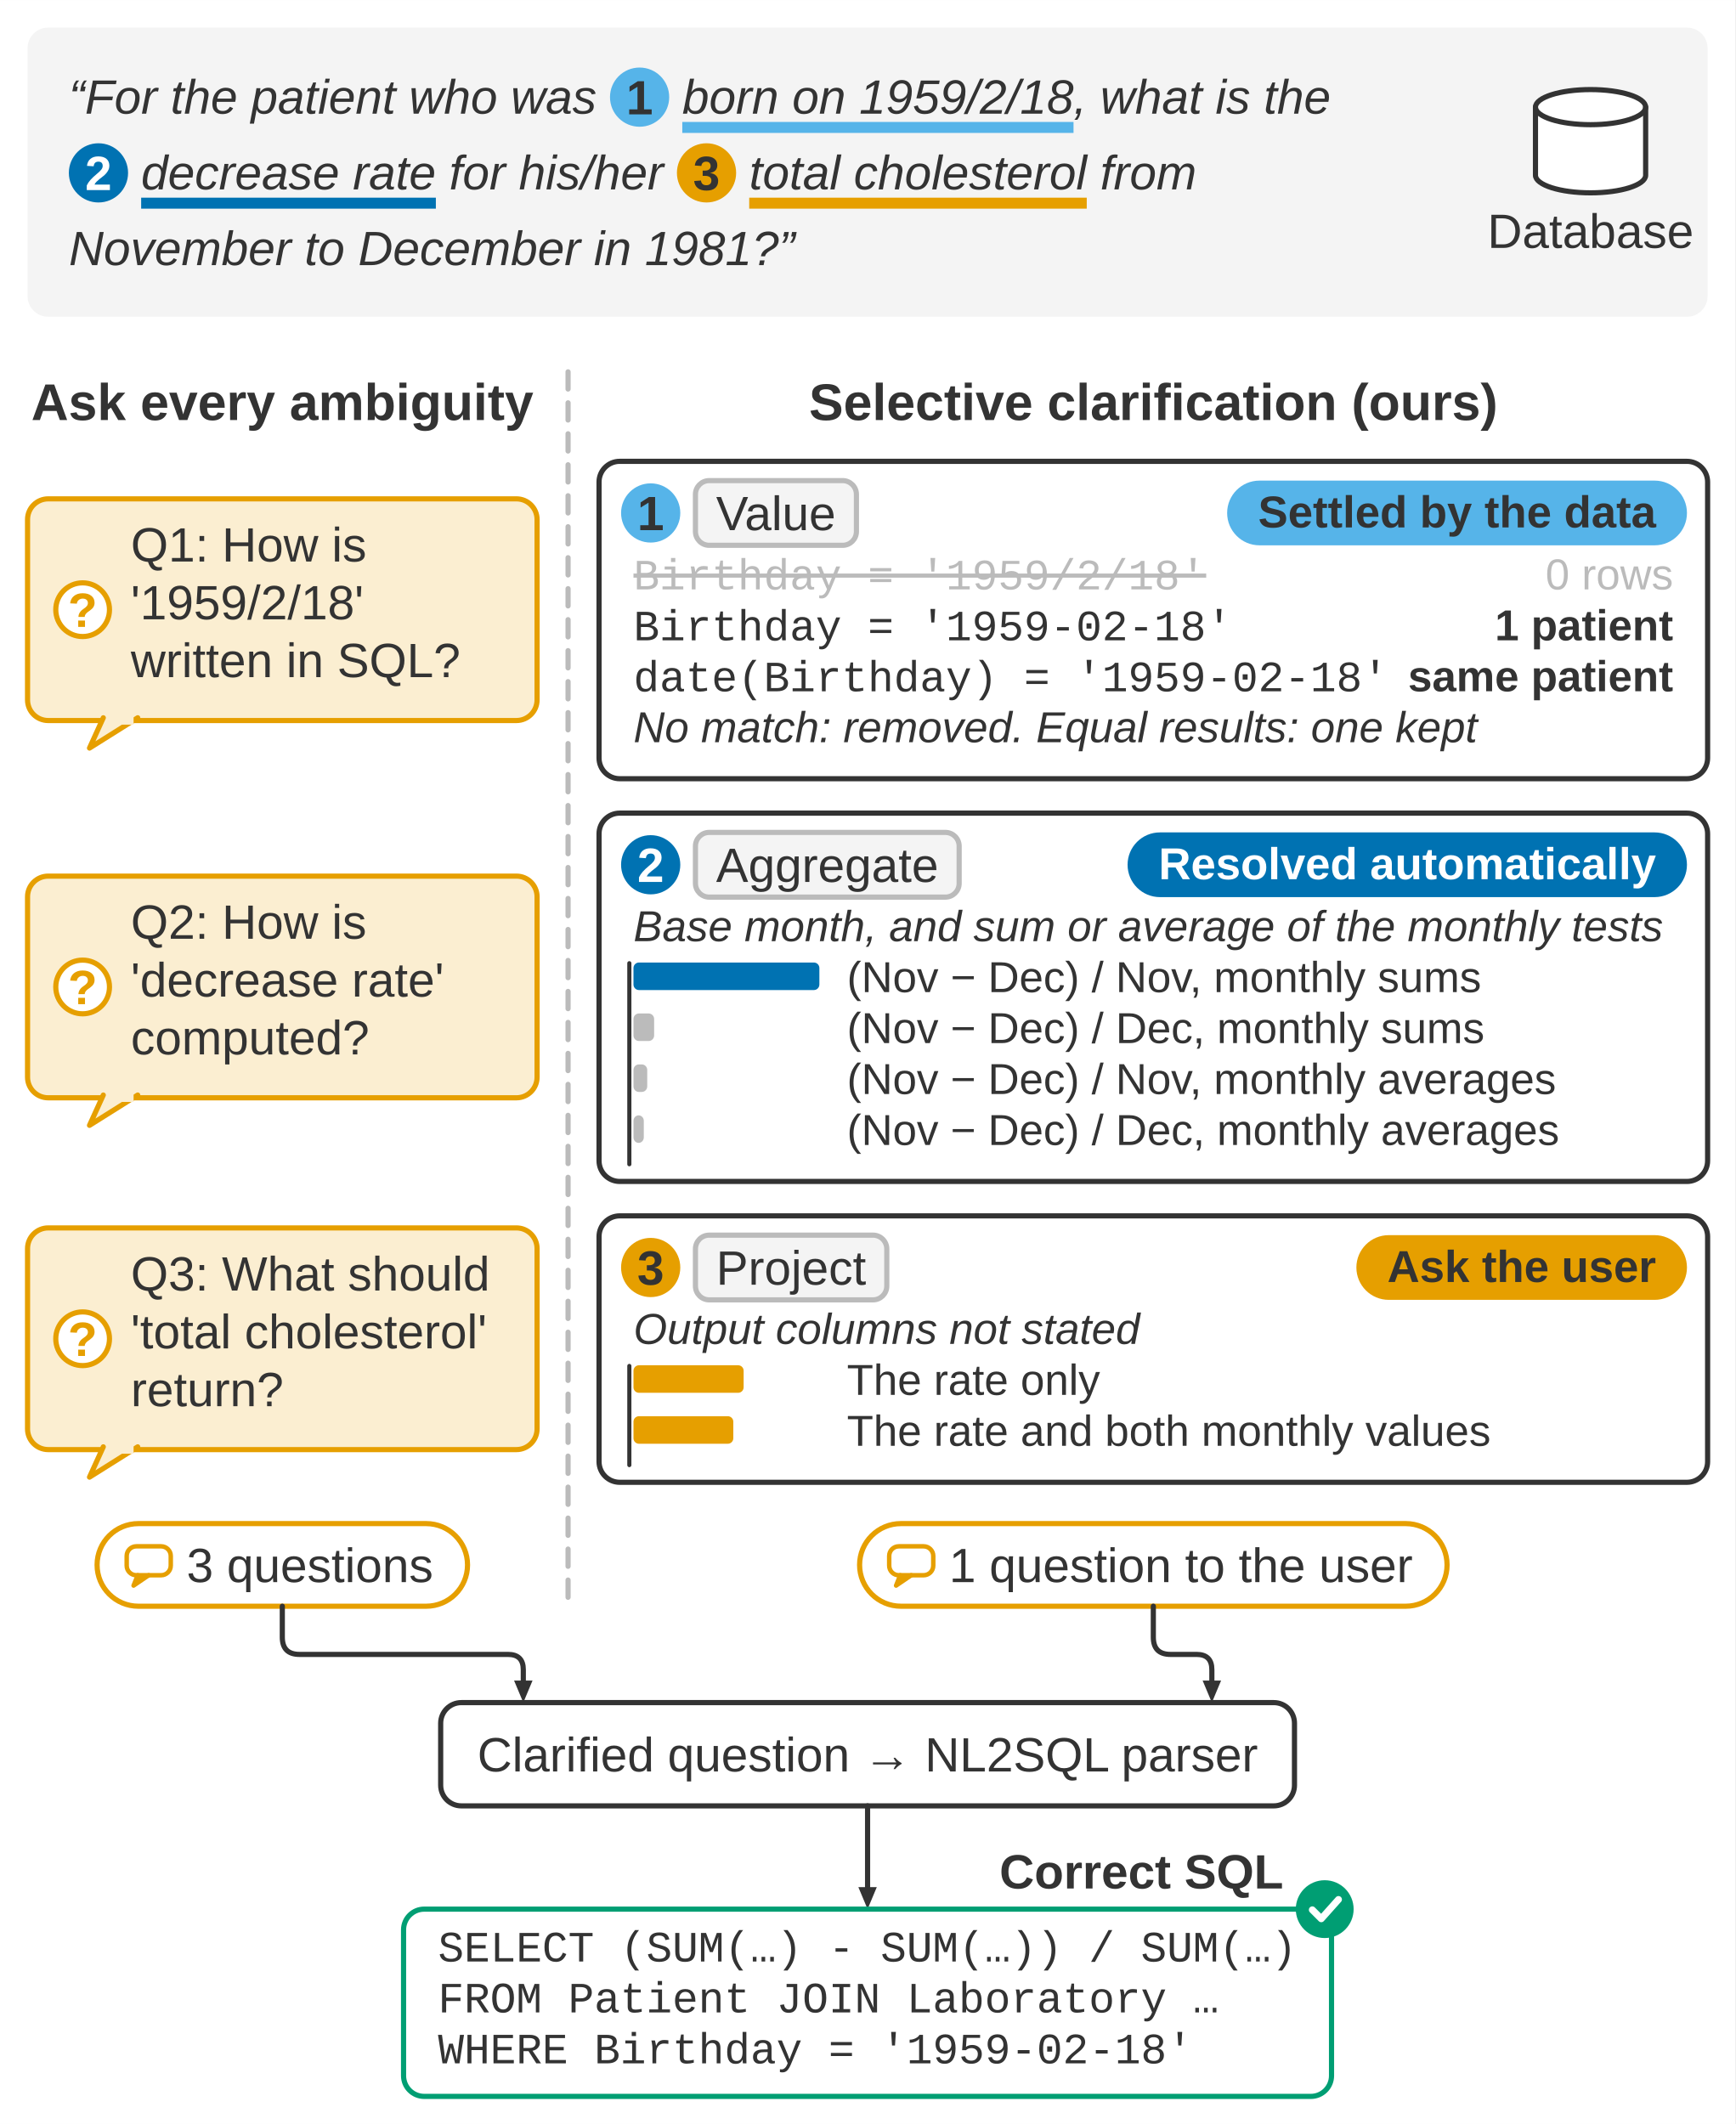
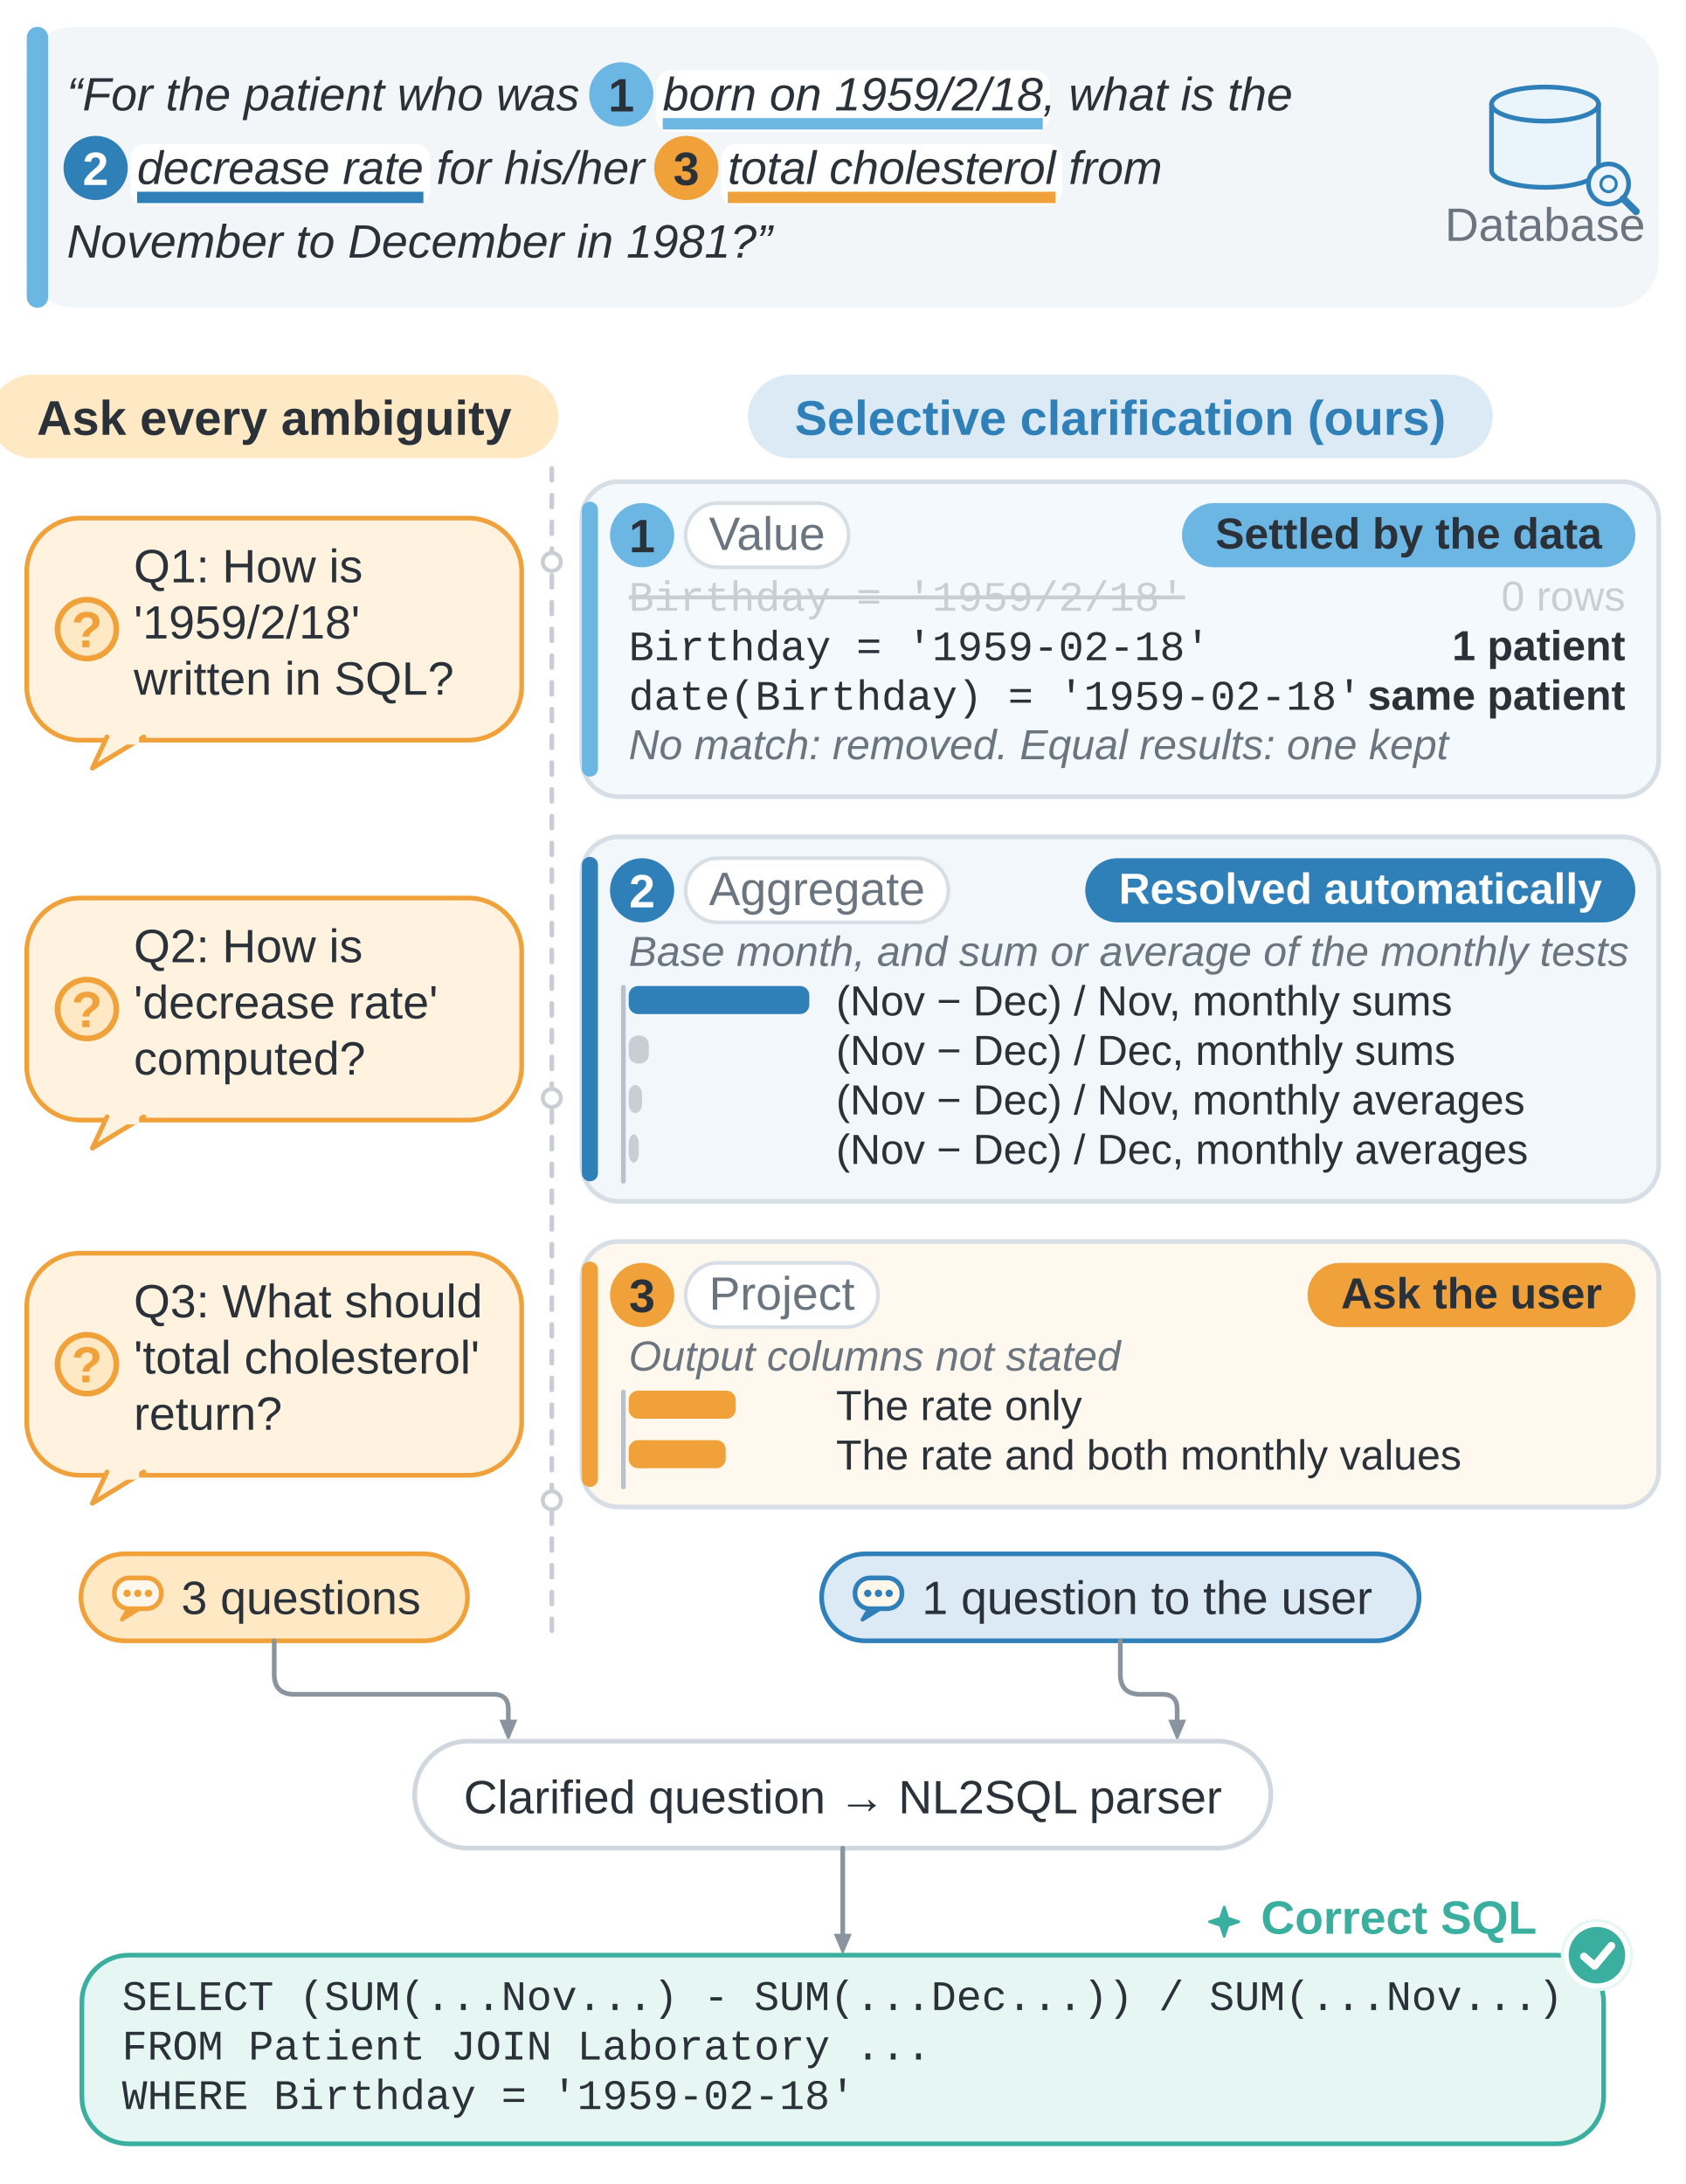
- <svg xmlns="http://www.w3.org/2000/svg" width="3.5in" height="4.285in" viewBox="0 0 252.0 308.5">
-   <rect width="252.0" height="308.5" fill="#FFFFFF" />
-   <rect x="4.00" y="4.00" width="244.00" height="42.00" rx="3" fill="#F4F4F4" stroke="none" />
-   <text fill="#333333" xml:space="preserve">
+ <svg xmlns="http://www.w3.org/2000/svg" width="3.5in" height="4.535in" viewBox="0 0 252.0 326.5">
+   <rect width="252.0" height="326.5" fill="#FFFFFF" />
+   <rect x="4.00" y="4.00" width="244.00" height="42.00" rx="7" fill="#F3F6F9" stroke="none" />
+   <rect x="4.00" y="4.00" width="3.20" height="42.00" rx="1.6" fill="#6CB6E3" stroke="none" />
+   <text fill="#2A3138" xml:space="preserve">
    <tspan x="10.00" y="16.50" font-family="'Liberation Sans', Helvetica, Arial, sans-serif" font-size="7.00" font-style="italic">“For</tspan>
  </text>
-   <text fill="#333333" xml:space="preserve">
+   <text fill="#2A3138" xml:space="preserve">
    <tspan x="24.77" y="16.50" font-family="'Liberation Sans', Helvetica, Arial, sans-serif" font-size="7.00" font-style="italic">the</tspan>
  </text>
-   <text fill="#333333" xml:space="preserve">
+   <text fill="#2A3138" xml:space="preserve">
    <tspan x="36.45" y="16.50" font-family="'Liberation Sans', Helvetica, Arial, sans-serif" font-size="7.00" font-style="italic">patient</tspan>
  </text>
-   <text fill="#333333" xml:space="preserve">
+   <text fill="#2A3138" xml:space="preserve">
    <tspan x="59.41" y="16.50" font-family="'Liberation Sans', Helvetica, Arial, sans-serif" font-size="7.00" font-style="italic">who</tspan>
  </text>
-   <text fill="#333333" xml:space="preserve">
+   <text fill="#2A3138" xml:space="preserve">
    <tspan x="74.19" y="16.50" font-family="'Liberation Sans', Helvetica, Arial, sans-serif" font-size="7.00" font-style="italic">was</tspan>
  </text>
-   <circle cx="92.89" cy="14.10" r="4.3" fill="#56B4E9" stroke="none" />
-   <text fill="#333333" xml:space="preserve">
-     <tspan x="90.94" y="16.60" font-family="'Liberation Sans', Helvetica, Arial, sans-serif" font-size="7.00" font-weight="bold">1</tspan>
-   </text>
-   <path d="M99.09,18.50 L155.91,18.50" fill="none" stroke="#56B4E9" stroke-width="1.6" stroke-linejoin="round" stroke-linecap="butt" />
-   <text fill="#333333" xml:space="preserve">
+   <circle cx="92.89" cy="14.10" r="4.8" fill="#6CB6E3" stroke="none" />
+   <text fill="#2A3138" xml:space="preserve">
+     <tspan x="90.94" y="16.65" font-family="'Liberation Sans', Helvetica, Arial, sans-serif" font-size="7.00" font-weight="bold">1</tspan>
+   </text>
+   <rect x="98.09" y="10.50" width="58.82" height="9.20" rx="2.2" fill="#FFFFFF" stroke="none" />
+   <path d="M99.09,18.50 L155.91,18.50" fill="none" stroke="#6CB6E3" stroke-width="1.7" stroke-linejoin="round" stroke-linecap="butt" />
+   <text fill="#2A3138" xml:space="preserve">
    <tspan x="99.09" y="16.50" font-family="'Liberation Sans', Helvetica, Arial, sans-serif" font-size="7.00" font-style="italic">born on 1959/2/18</tspan>
  </text>
-   <text fill="#333333" xml:space="preserve">
+   <text fill="#2A3138" xml:space="preserve">
    <tspan x="155.91" y="16.50" font-family="'Liberation Sans', Helvetica, Arial, sans-serif" font-size="7.00" font-style="italic">,</tspan>
  </text>
-   <text fill="#333333" xml:space="preserve">
+   <text fill="#2A3138" xml:space="preserve">
    <tspan x="159.80" y="16.50" font-family="'Liberation Sans', Helvetica, Arial, sans-serif" font-size="7.00" font-style="italic">what</tspan>
  </text>
-   <text fill="#333333" xml:space="preserve">
+   <text fill="#2A3138" xml:space="preserve">
    <tspan x="176.53" y="16.50" font-family="'Liberation Sans', Helvetica, Arial, sans-serif" font-size="7.00" font-style="italic">is</tspan>
  </text>
-   <text fill="#333333" xml:space="preserve">
+   <text fill="#2A3138" xml:space="preserve">
    <tspan x="183.53" y="16.50" font-family="'Liberation Sans', Helvetica, Arial, sans-serif" font-size="7.00" font-style="italic">the</tspan>
  </text>
-   <circle cx="14.30" cy="25.10" r="4.3" fill="#0072B2" stroke="none" />
+   <circle cx="14.30" cy="25.10" r="4.8" fill="#2F7FB8" stroke="none" />
  <text fill="#FFFFFF" xml:space="preserve">
-     <tspan x="12.35" y="27.60" font-family="'Liberation Sans', Helvetica, Arial, sans-serif" font-size="7.00" font-weight="bold">2</tspan>
-   </text>
-   <path d="M20.50,29.50 L63.30,29.50" fill="none" stroke="#0072B2" stroke-width="1.6" stroke-linejoin="round" stroke-linecap="butt" />
-   <text fill="#333333" xml:space="preserve">
+     <tspan x="12.35" y="27.65" font-family="'Liberation Sans', Helvetica, Arial, sans-serif" font-size="7.00" font-weight="bold">2</tspan>
+   </text>
+   <rect x="19.50" y="21.50" width="44.80" height="9.20" rx="2.2" fill="#FFFFFF" stroke="none" />
+   <path d="M20.50,29.50 L63.30,29.50" fill="none" stroke="#2F7FB8" stroke-width="1.7" stroke-linejoin="round" stroke-linecap="butt" />
+   <text fill="#2A3138" xml:space="preserve">
    <tspan x="20.50" y="27.50" font-family="'Liberation Sans', Helvetica, Arial, sans-serif" font-size="7.00" font-style="italic">decrease rate</tspan>
  </text>
-   <text fill="#333333" xml:space="preserve">
+   <text fill="#2A3138" xml:space="preserve">
    <tspan x="65.24" y="27.50" font-family="'Liberation Sans', Helvetica, Arial, sans-serif" font-size="7.00" font-style="italic">for</tspan>
  </text>
-   <text fill="#333333" xml:space="preserve">
+   <text fill="#2A3138" xml:space="preserve">
    <tspan x="75.36" y="27.50" font-family="'Liberation Sans', Helvetica, Arial, sans-serif" font-size="7.00" font-style="italic">his/her</tspan>
  </text>
-   <circle cx="102.61" cy="25.10" r="4.3" fill="#E69F00" stroke="none" />
-   <text fill="#333333" xml:space="preserve">
-     <tspan x="100.66" y="27.60" font-family="'Liberation Sans', Helvetica, Arial, sans-serif" font-size="7.00" font-weight="bold">3</tspan>
-   </text>
-   <path d="M108.81,29.50 L157.83,29.50" fill="none" stroke="#E69F00" stroke-width="1.6" stroke-linejoin="round" stroke-linecap="butt" />
-   <text fill="#333333" xml:space="preserve">
+   <circle cx="102.61" cy="25.10" r="4.8" fill="#F0A13A" stroke="none" />
+   <text fill="#2A3138" xml:space="preserve">
+     <tspan x="100.66" y="27.65" font-family="'Liberation Sans', Helvetica, Arial, sans-serif" font-size="7.00" font-weight="bold">3</tspan>
+   </text>
+   <rect x="107.81" y="21.50" width="51.02" height="9.20" rx="2.2" fill="#FFFFFF" stroke="none" />
+   <path d="M108.81,29.50 L157.83,29.50" fill="none" stroke="#F0A13A" stroke-width="1.7" stroke-linejoin="round" stroke-linecap="butt" />
+   <text fill="#2A3138" xml:space="preserve">
    <tspan x="108.81" y="27.50" font-family="'Liberation Sans', Helvetica, Arial, sans-serif" font-size="7.00" font-style="italic">total cholesterol</tspan>
  </text>
-   <text fill="#333333" xml:space="preserve">
+   <text fill="#2A3138" xml:space="preserve">
    <tspan x="159.78" y="27.50" font-family="'Liberation Sans', Helvetica, Arial, sans-serif" font-size="7.00" font-style="italic">from</tspan>
  </text>
-   <text fill="#333333" xml:space="preserve">
+   <text fill="#2A3138" xml:space="preserve">
    <tspan x="10.00" y="38.50" font-family="'Liberation Sans', Helvetica, Arial, sans-serif" font-size="7.00" font-style="italic">November</tspan>
  </text>
-   <text fill="#333333" xml:space="preserve">
+   <text fill="#2A3138" xml:space="preserve">
    <tspan x="44.23" y="38.50" font-family="'Liberation Sans', Helvetica, Arial, sans-serif" font-size="7.00" font-style="italic">to</tspan>
  </text>
-   <text fill="#333333" xml:space="preserve">
+   <text fill="#2A3138" xml:space="preserve">
    <tspan x="52.01" y="38.50" font-family="'Liberation Sans', Helvetica, Arial, sans-serif" font-size="7.00" font-style="italic">December</tspan>
  </text>
-   <text fill="#333333" xml:space="preserve">
+   <text fill="#2A3138" xml:space="preserve">
    <tspan x="86.25" y="38.50" font-family="'Liberation Sans', Helvetica, Arial, sans-serif" font-size="7.00" font-style="italic">in</tspan>
  </text>
-   <text fill="#333333" xml:space="preserve">
+   <text fill="#2A3138" xml:space="preserve">
    <tspan x="93.64" y="38.50" font-family="'Liberation Sans', Helvetica, Arial, sans-serif" font-size="7.00" font-style="italic">1981?”</tspan>
  </text>
-   <path d="M223.0,15.55 A8.0,2.55 0 0 1 239.0,15.55 V25.45 A8.0,2.55 0 0 1 223.0,25.45 Z" fill="#FFFFFF" stroke="#333333" stroke-width="0.75" stroke-linejoin="round" stroke-linecap="round" />
-   <path d="M223.0,15.55 A8.0,2.55 0 0 0 239.0,15.55" fill="none" stroke="#333333" stroke-width="0.75" stroke-linejoin="round" stroke-linecap="round" />
-   <text fill="#333333" xml:space="preserve">
+   <path d="M223.0,15.55 A8.0,2.55 0 0 1 239.0,15.55 V25.45 A8.0,2.55 0 0 1 223.0,25.45 Z" fill="#EAF4FB" stroke="#2F7FB8" stroke-width="0.7" stroke-linejoin="round" stroke-linecap="round" />
+   <path d="M223.0,15.55 A8.0,2.55 0 0 0 239.0,15.55" fill="none" stroke="#2F7FB8" stroke-width="0.7" stroke-linejoin="round" stroke-linecap="round" />
+   <circle cx="240.50" cy="27.50" r="3.0" fill="#EEF6FB" stroke="#2F7FB8" stroke-width="0.7" />
+   <circle cx="240.50" cy="27.50" r="1.15" fill="none" stroke="#2F7FB8" stroke-width="0.45" />
+   <path d="M242.70,29.70 L244.60,31.60" fill="none" stroke="#2F7FB8" stroke-width="1.1" stroke-linejoin="round" stroke-linecap="round" />
+   <text fill="#6B7580" xml:space="preserve">
    <tspan x="216.02" y="36.00" font-family="'Liberation Sans', Helvetica, Arial, sans-serif" font-size="7.00">Database</tspan>
  </text>
-   <text fill="#333333" xml:space="preserve">
-     <tspan x="4.53" y="61.00" font-family="'Liberation Sans', Helvetica, Arial, sans-serif" font-size="7.50" font-weight="bold">Ask every ambiguity</tspan>
-   </text>
-   <text fill="#333333" xml:space="preserve">
-     <tspan x="117.49" y="61.00" font-family="'Liberation Sans', Helvetica, Arial, sans-serif" font-size="7.50" font-weight="bold">Selective clarification (ours)</tspan>
-   </text>
-   <rect x="87.00" y="67.00" width="161.00" height="46.10" rx="3" fill="#FFFFFF" stroke="#333333" stroke-width="0.75" />
-   <circle cx="94.50" cy="74.50" r="4.3" fill="#56B4E9" stroke="none" />
-   <text fill="#333333" xml:space="preserve">
-     <tspan x="92.55" y="77.00" font-family="'Liberation Sans', Helvetica, Arial, sans-serif" font-size="7.00" font-weight="bold">1</tspan>
-   </text>
-   <rect x="101.00" y="69.80" width="23.38" height="9.40" rx="2" fill="#F4F4F4" stroke="#BBBBBB" stroke-width="0.75" />
-   <text fill="#333333" xml:space="preserve">
-     <tspan x="104.00" y="77.00" font-family="'Liberation Sans', Helvetica, Arial, sans-serif" font-size="7.00">Value</tspan>
-   </text>
-   <rect x="178.22" y="69.80" width="66.78" height="9.40" rx="4.7" fill="#56B4E9" stroke="none" />
-   <text fill="#333333" xml:space="preserve">
-     <tspan x="182.72" y="76.60" font-family="'Liberation Sans', Helvetica, Arial, sans-serif" font-size="6.50" font-weight="bold">Settled by the data</tspan>
-   </text>
-   <text fill="#BBBBBB" xml:space="preserve">
-     <tspan x="92.00" y="85.60" font-family="'Liberation Mono', 'Courier New', Courier, monospace" font-size="6.30">Birthday = '1959/2/18'</tspan>
-   </text>
-   <text fill="#BBBBBB" xml:space="preserve">
-     <tspan x="224.45" y="85.60" font-family="'Liberation Sans', Helvetica, Arial, sans-serif" font-size="6.30">0 rows</tspan>
-   </text>
-   <path d="M92.00,83.60 L175.18,83.60" fill="none" stroke="#BBBBBB" stroke-width="0.6" stroke-linejoin="round" stroke-linecap="butt" />
-   <text fill="#333333" xml:space="preserve">
-     <tspan x="92.00" y="93.00" font-family="'Liberation Mono', 'Courier New', Courier, monospace" font-size="6.30">Birthday = '1959-02-18'</tspan>
-   </text>
-   <text fill="#333333" xml:space="preserve">
-     <tspan x="217.10" y="93.00" font-family="'Liberation Sans', Helvetica, Arial, sans-serif" font-size="6.30" font-weight="bold">1 patient</tspan>
-   </text>
-   <text fill="#333333" xml:space="preserve">
-     <tspan x="92.00" y="100.40" font-family="'Liberation Mono', 'Courier New', Courier, monospace" font-size="6.30">date(Birthday) = '1959-02-18'</tspan>
-   </text>
-   <text fill="#333333" xml:space="preserve">
-     <tspan x="204.49" y="100.40" font-family="'Liberation Sans', Helvetica, Arial, sans-serif" font-size="6.30" font-weight="bold">same patient</tspan>
-   </text>
-   <text fill="#333333" xml:space="preserve">
-     <tspan x="92.00" y="107.80" font-family="'Liberation Sans', Helvetica, Arial, sans-serif" font-size="6.30" font-style="italic">No match: removed. Equal results: one kept</tspan>
-   </text>
-   <rect x="4.00" y="72.45" width="74.00" height="32.20" rx="3" fill="#FBEED1" stroke="#E69F00" stroke-width="0.75" />
-   <path d="M15.0,104.25 L13.0,108.65 L20.0,104.25" fill="#FBEED1" stroke="#E69F00" stroke-width="0.75" stroke-linejoin="round" stroke-linecap="round" />
-   <path d="M15.60,104.65 L19.40,104.65" fill="none" stroke="#FBEED1" stroke-width="1.2" stroke-linejoin="round" stroke-linecap="butt" />
-   <circle cx="12.00" cy="88.55" r="3.9" fill="#FFFFFF" stroke="#E69F00" stroke-width="0.75" />
-   <text fill="#E69F00" xml:space="preserve">
-     <tspan x="9.86" y="91.05" font-family="'Liberation Sans', Helvetica, Arial, sans-serif" font-size="7.00" font-weight="bold">?</tspan>
-   </text>
-   <text fill="#333333" xml:space="preserve">
-     <tspan x="19.00" y="81.55" font-family="'Liberation Sans', Helvetica, Arial, sans-serif" font-size="7.00">Q1: How is</tspan>
-   </text>
-   <text fill="#333333" xml:space="preserve">
-     <tspan x="19.00" y="89.95" font-family="'Liberation Sans', Helvetica, Arial, sans-serif" font-size="7.00">'1959/2/18'</tspan>
-   </text>
-   <text fill="#333333" xml:space="preserve">
-     <tspan x="19.00" y="98.35" font-family="'Liberation Sans', Helvetica, Arial, sans-serif" font-size="7.00">written in SQL?</tspan>
-   </text>
-   <rect x="87.00" y="118.10" width="161.00" height="53.50" rx="3" fill="#FFFFFF" stroke="#333333" stroke-width="0.75" />
-   <circle cx="94.50" cy="125.60" r="4.3" fill="#0072B2" stroke="none" />
+   <rect x="-1.50" y="56.00" width="85.00" height="12.50" rx="6.5" fill="#FFE8C4" stroke="none" />
+   <text fill="#2A3138" xml:space="preserve">
+     <tspan x="5.50" y="65.00" font-family="'Liberation Sans', Helvetica, Arial, sans-serif" font-size="7.30" font-weight="bold">Ask every ambiguity</tspan>
+   </text>
+   <rect x="111.82" y="56.00" width="111.36" height="12.50" rx="6.5" fill="#DCEAF5" stroke="none" />
+   <text fill="#2F7FB8" xml:space="preserve">
+     <tspan x="118.82" y="65.00" font-family="'Liberation Sans', Helvetica, Arial, sans-serif" font-size="7.30" font-weight="bold">Selective clarification (ours)</tspan>
+   </text>
+   <rect x="87.00" y="72.00" width="161.00" height="47.10" rx="5.5" fill="#F3F9FD" stroke="#D7DEE6" stroke-width="0.7" />
+   <rect x="87.00" y="75.00" width="2.40" height="41.10" rx="1.2" fill="#6CB6E3" stroke="none" />
+   <circle cx="96.00" cy="80.00" r="4.8" fill="#6CB6E3" stroke="none" />
+   <text fill="#2A3138" xml:space="preserve">
+     <tspan x="94.05" y="82.55" font-family="'Liberation Sans', Helvetica, Arial, sans-serif" font-size="7.00" font-weight="bold">1</tspan>
+   </text>
+   <rect x="102.50" y="75.20" width="24.38" height="9.60" rx="4.8" fill="#FFFFFF" stroke="#D7DEE6" stroke-width="0.55" />
+   <text fill="#6B7580" xml:space="preserve">
+     <tspan x="106.00" y="82.20" font-family="'Liberation Sans', Helvetica, Arial, sans-serif" font-size="7.00">Value</tspan>
+   </text>
+   <rect x="176.72" y="75.20" width="67.78" height="9.60" rx="4.8" fill="#6CB6E3" stroke="none" />
+   <text fill="#2A3138" xml:space="preserve">
+     <tspan x="181.72" y="82.00" font-family="'Liberation Sans', Helvetica, Arial, sans-serif" font-size="6.50" font-weight="bold">Settled by the data</tspan>
+   </text>
+   <text fill="#C9CED4" xml:space="preserve">
+     <tspan x="94.00" y="91.30" font-family="'Liberation Mono', 'Courier New', Courier, monospace" font-size="6.30">Birthday = '1959/2/18'</tspan>
+   </text>
+   <text fill="#C9CED4" xml:space="preserve">
+     <tspan x="224.45" y="91.30" font-family="'Liberation Sans', Helvetica, Arial, sans-serif" font-size="6.30">0 rows</tspan>
+   </text>
+   <path d="M94.00,89.30 L177.18,89.30" fill="none" stroke="#C9CED4" stroke-width="0.6" stroke-linejoin="round" stroke-linecap="butt" />
+   <text fill="#2A3138" xml:space="preserve">
+     <tspan x="94.00" y="98.70" font-family="'Liberation Mono', 'Courier New', Courier, monospace" font-size="6.30">Birthday = '1959-02-18'</tspan>
+   </text>
+   <text fill="#2A3138" xml:space="preserve">
+     <tspan x="217.10" y="98.70" font-family="'Liberation Sans', Helvetica, Arial, sans-serif" font-size="6.30" font-weight="bold">1 patient</tspan>
+   </text>
+   <text fill="#2A3138" xml:space="preserve">
+     <tspan x="94.00" y="106.10" font-family="'Liberation Mono', 'Courier New', Courier, monospace" font-size="6.30">date(Birthday) = '1959-02-18'</tspan>
+   </text>
+   <text fill="#2A3138" xml:space="preserve">
+     <tspan x="204.49" y="106.10" font-family="'Liberation Sans', Helvetica, Arial, sans-serif" font-size="6.30" font-weight="bold">same patient</tspan>
+   </text>
+   <text fill="#6B7580" xml:space="preserve">
+     <tspan x="94.00" y="113.50" font-family="'Liberation Sans', Helvetica, Arial, sans-serif" font-size="6.30" font-style="italic">No match: removed. Equal results: one kept</tspan>
+   </text>
+   <rect x="4.00" y="77.45" width="74.00" height="33.20" rx="8" fill="#FFF3E0" stroke="#F0A13A" stroke-width="0.7" />
+   <path d="M16.0,110.15 L13.8,114.85 L21.5,110.15" fill="#FFF3E0" stroke="#F0A13A" stroke-width="0.7" stroke-linejoin="round" stroke-linecap="round" />
+   <path d="M16.70,110.65 L20.80,110.65" fill="none" stroke="#FFF3E0" stroke-width="1.3" stroke-linejoin="round" stroke-linecap="butt" />
+   <circle cx="13.00" cy="94.05" r="4.4" fill="#FFE8C4" stroke="#F0A13A" stroke-width="0.85" />
+   <text fill="#F0A13A" xml:space="preserve">
+     <tspan x="10.68" y="96.75" font-family="'Liberation Sans', Helvetica, Arial, sans-serif" font-size="7.60" font-weight="bold">?</tspan>
+   </text>
+   <text fill="#2A3138" xml:space="preserve">
+     <tspan x="20.00" y="87.05" font-family="'Liberation Sans', Helvetica, Arial, sans-serif" font-size="7.00">Q1: How is</tspan>
+   </text>
+   <text fill="#2A3138" xml:space="preserve">
+     <tspan x="20.00" y="95.45" font-family="'Liberation Sans', Helvetica, Arial, sans-serif" font-size="7.00">'1959/2/18'</tspan>
+   </text>
+   <text fill="#2A3138" xml:space="preserve">
+     <tspan x="20.00" y="103.85" font-family="'Liberation Sans', Helvetica, Arial, sans-serif" font-size="7.00">written in SQL?</tspan>
+   </text>
+   <rect x="87.00" y="125.10" width="161.00" height="54.50" rx="5.5" fill="#F2F7FB" stroke="#D7DEE6" stroke-width="0.7" />
+   <rect x="87.00" y="128.10" width="2.40" height="48.50" rx="1.2" fill="#2F7FB8" stroke="none" />
+   <circle cx="96.00" cy="133.10" r="4.8" fill="#2F7FB8" stroke="none" />
  <text fill="#FFFFFF" xml:space="preserve">
-     <tspan x="92.55" y="128.10" font-family="'Liberation Sans', Helvetica, Arial, sans-serif" font-size="7.00" font-weight="bold">2</tspan>
-   </text>
-   <rect x="101.00" y="120.90" width="38.30" height="9.40" rx="2" fill="#F4F4F4" stroke="#BBBBBB" stroke-width="0.75" />
-   <text fill="#333333" xml:space="preserve">
-     <tspan x="104.00" y="128.10" font-family="'Liberation Sans', Helvetica, Arial, sans-serif" font-size="7.00">Aggregate</tspan>
-   </text>
-   <rect x="163.76" y="120.90" width="81.24" height="9.40" rx="4.7" fill="#0072B2" stroke="none" />
+     <tspan x="94.05" y="135.65" font-family="'Liberation Sans', Helvetica, Arial, sans-serif" font-size="7.00" font-weight="bold">2</tspan>
+   </text>
+   <rect x="102.50" y="128.30" width="39.30" height="9.60" rx="4.8" fill="#FFFFFF" stroke="#D7DEE6" stroke-width="0.55" />
+   <text fill="#6B7580" xml:space="preserve">
+     <tspan x="106.00" y="135.30" font-family="'Liberation Sans', Helvetica, Arial, sans-serif" font-size="7.00">Aggregate</tspan>
+   </text>
+   <rect x="162.26" y="128.30" width="82.24" height="9.60" rx="4.8" fill="#2F7FB8" stroke="none" />
  <text fill="#FFFFFF" xml:space="preserve">
-     <tspan x="168.26" y="127.70" font-family="'Liberation Sans', Helvetica, Arial, sans-serif" font-size="6.50" font-weight="bold">Resolved automatically</tspan>
-   </text>
-   <text fill="#333333" xml:space="preserve">
-     <tspan x="92.00" y="136.70" font-family="'Liberation Sans', Helvetica, Arial, sans-serif" font-size="6.30" font-style="italic">Base month, and sum or average of the monthly tests</tspan>
-   </text>
-   <rect x="92.00" y="139.80" width="27.00" height="4.00" rx="0.8" fill="#0072B2" stroke="none" />
-   <text fill="#333333" xml:space="preserve">
-     <tspan x="123.00" y="144.10" font-family="'Liberation Sans', Helvetica, Arial, sans-serif" font-size="6.30">(Nov − Dec) / Nov, monthly sums</tspan>
-   </text>
-   <rect x="92.00" y="147.20" width="3.00" height="4.00" rx="0.8" fill="#BBBBBB" stroke="none" />
-   <text fill="#333333" xml:space="preserve">
-     <tspan x="123.00" y="151.50" font-family="'Liberation Sans', Helvetica, Arial, sans-serif" font-size="6.30">(Nov − Dec) / Dec, monthly sums</tspan>
-   </text>
-   <rect x="92.00" y="154.60" width="2.00" height="4.00" rx="0.8" fill="#BBBBBB" stroke="none" />
-   <text fill="#333333" xml:space="preserve">
-     <tspan x="123.00" y="158.90" font-family="'Liberation Sans', Helvetica, Arial, sans-serif" font-size="6.30">(Nov − Dec) / Nov, monthly averages</tspan>
-   </text>
-   <rect x="92.00" y="162.00" width="1.50" height="4.00" rx="0.8" fill="#BBBBBB" stroke="none" />
-   <text fill="#333333" xml:space="preserve">
-     <tspan x="123.00" y="166.30" font-family="'Liberation Sans', Helvetica, Arial, sans-serif" font-size="6.30">(Nov − Dec) / Dec, monthly averages</tspan>
-   </text>
-   <path d="M91.40,139.90 L91.40,169.10" fill="none" stroke="#333333" stroke-width="0.6" stroke-linejoin="round" stroke-linecap="round" />
-   <rect x="4.00" y="127.25" width="74.00" height="32.20" rx="3" fill="#FBEED1" stroke="#E69F00" stroke-width="0.75" />
-   <path d="M15.0,159.05 L13.0,163.45 L20.0,159.05" fill="#FBEED1" stroke="#E69F00" stroke-width="0.75" stroke-linejoin="round" stroke-linecap="round" />
-   <path d="M15.60,159.45 L19.40,159.45" fill="none" stroke="#FBEED1" stroke-width="1.2" stroke-linejoin="round" stroke-linecap="butt" />
-   <circle cx="12.00" cy="143.35" r="3.9" fill="#FFFFFF" stroke="#E69F00" stroke-width="0.75" />
-   <text fill="#E69F00" xml:space="preserve">
-     <tspan x="9.86" y="145.85" font-family="'Liberation Sans', Helvetica, Arial, sans-serif" font-size="7.00" font-weight="bold">?</tspan>
-   </text>
-   <text fill="#333333" xml:space="preserve">
-     <tspan x="19.00" y="136.35" font-family="'Liberation Sans', Helvetica, Arial, sans-serif" font-size="7.00">Q2: How is</tspan>
-   </text>
-   <text fill="#333333" xml:space="preserve">
-     <tspan x="19.00" y="144.75" font-family="'Liberation Sans', Helvetica, Arial, sans-serif" font-size="7.00">'decrease rate'</tspan>
-   </text>
-   <text fill="#333333" xml:space="preserve">
-     <tspan x="19.00" y="153.15" font-family="'Liberation Sans', Helvetica, Arial, sans-serif" font-size="7.00">computed?</tspan>
-   </text>
-   <rect x="87.00" y="176.60" width="161.00" height="38.70" rx="3" fill="#FFFFFF" stroke="#333333" stroke-width="0.75" />
-   <circle cx="94.50" cy="184.10" r="4.3" fill="#E69F00" stroke="none" />
-   <text fill="#333333" xml:space="preserve">
-     <tspan x="92.55" y="186.60" font-family="'Liberation Sans', Helvetica, Arial, sans-serif" font-size="7.00" font-weight="bold">3</tspan>
-   </text>
-   <rect x="101.00" y="179.40" width="27.79" height="9.40" rx="2" fill="#F4F4F4" stroke="#BBBBBB" stroke-width="0.75" />
-   <text fill="#333333" xml:space="preserve">
-     <tspan x="104.00" y="186.60" font-family="'Liberation Sans', Helvetica, Arial, sans-serif" font-size="7.00">Project</tspan>
-   </text>
-   <rect x="196.99" y="179.40" width="48.01" height="9.40" rx="4.7" fill="#E69F00" stroke="none" />
-   <text fill="#333333" xml:space="preserve">
-     <tspan x="201.49" y="186.20" font-family="'Liberation Sans', Helvetica, Arial, sans-serif" font-size="6.50" font-weight="bold">Ask the user</tspan>
-   </text>
-   <text fill="#333333" xml:space="preserve">
-     <tspan x="92.00" y="195.20" font-family="'Liberation Sans', Helvetica, Arial, sans-serif" font-size="6.30" font-style="italic">Output columns not stated</tspan>
-   </text>
-   <rect x="92.00" y="198.30" width="16.00" height="4.00" rx="0.8" fill="#E69F00" stroke="none" />
-   <text fill="#333333" xml:space="preserve">
-     <tspan x="123.00" y="202.60" font-family="'Liberation Sans', Helvetica, Arial, sans-serif" font-size="6.30">The rate only</tspan>
-   </text>
-   <rect x="92.00" y="205.70" width="14.50" height="4.00" rx="0.8" fill="#E69F00" stroke="none" />
-   <text fill="#333333" xml:space="preserve">
-     <tspan x="123.00" y="210.00" font-family="'Liberation Sans', Helvetica, Arial, sans-serif" font-size="6.30">The rate and both monthly values</tspan>
-   </text>
-   <path d="M91.40,198.40 L91.40,212.80" fill="none" stroke="#333333" stroke-width="0.6" stroke-linejoin="round" stroke-linecap="round" />
-   <rect x="4.00" y="178.35" width="74.00" height="32.20" rx="3" fill="#FBEED1" stroke="#E69F00" stroke-width="0.75" />
-   <path d="M15.0,210.15 L13.0,214.55 L20.0,210.15" fill="#FBEED1" stroke="#E69F00" stroke-width="0.75" stroke-linejoin="round" stroke-linecap="round" />
-   <path d="M15.60,210.55 L19.40,210.55" fill="none" stroke="#FBEED1" stroke-width="1.2" stroke-linejoin="round" stroke-linecap="butt" />
-   <circle cx="12.00" cy="194.45" r="3.9" fill="#FFFFFF" stroke="#E69F00" stroke-width="0.75" />
-   <text fill="#E69F00" xml:space="preserve">
-     <tspan x="9.86" y="196.95" font-family="'Liberation Sans', Helvetica, Arial, sans-serif" font-size="7.00" font-weight="bold">?</tspan>
-   </text>
-   <text fill="#333333" xml:space="preserve">
-     <tspan x="19.00" y="187.45" font-family="'Liberation Sans', Helvetica, Arial, sans-serif" font-size="7.00">Q3: What should</tspan>
-   </text>
-   <text fill="#333333" xml:space="preserve">
-     <tspan x="19.00" y="195.85" font-family="'Liberation Sans', Helvetica, Arial, sans-serif" font-size="7.00">'total cholesterol'</tspan>
-   </text>
-   <text fill="#333333" xml:space="preserve">
-     <tspan x="19.00" y="204.25" font-family="'Liberation Sans', Helvetica, Arial, sans-serif" font-size="7.00">return?</tspan>
-   </text>
-   <rect x="14.10" y="221.30" width="53.80" height="12.00" rx="6.0" fill="#FFFFFF" stroke="#E69F00" stroke-width="0.75" />
-   <rect x="18.40" y="224.60" width="6.40" height="4.20" rx="1.4" fill="none" stroke="#E69F00" stroke-width="0.65" />
-   <path d="M20,228.8 L19.4,230.3 L21.6,228.8" fill="#E69F00" stroke="#E69F00" stroke-width="0.65" stroke-linejoin="round" stroke-linecap="round" />
-   <text fill="#333333" xml:space="preserve">
-     <tspan x="27.10" y="229.80" font-family="'Liberation Sans', Helvetica, Arial, sans-serif" font-size="7.00">3 questions</tspan>
-   </text>
-   <rect x="124.84" y="221.30" width="85.32" height="12.00" rx="6.0" fill="#FFFFFF" stroke="#E69F00" stroke-width="0.75" />
-   <rect x="129.14" y="224.60" width="6.40" height="4.20" rx="1.4" fill="none" stroke="#E69F00" stroke-width="0.65" />
-   <path d="M130.741,228.8 L130.141,230.3 L132.341,228.8" fill="#E69F00" stroke="#E69F00" stroke-width="0.65" stroke-linejoin="round" stroke-linecap="round" />
-   <text fill="#333333" xml:space="preserve">
-     <tspan x="137.84" y="229.80" font-family="'Liberation Sans', Helvetica, Arial, sans-serif" font-size="7.00">1 question to the user</tspan>
-   </text>
-   <path d="M82.50,54.00 L82.50,233.30" fill="none" stroke="#BBBBBB" stroke-width="0.75" stroke-linejoin="round" stroke-linecap="round" stroke-dasharray="2.5,2" />
-   <path d="M41.00,233.30 L41.00,237.80 Q41.00,240.30 43.50,240.30 L73.78,240.30 Q76.00,240.30 76.00,242.52 L76.00,244.74" fill="none" stroke="#333333" stroke-width="0.75" stroke-linejoin="round" stroke-linecap="round" />
-   <polygon points="76.00,247.30 74.66,244.10 77.34,244.10" fill="#333333" />
-   <path d="M167.50,233.30 L167.50,237.80 Q167.50,240.30 170.00,240.30 L173.78,240.30 Q176.00,240.30 176.00,242.52 L176.00,244.74" fill="none" stroke="#333333" stroke-width="0.75" stroke-linejoin="round" stroke-linecap="round" />
-   <polygon points="176.00,247.30 174.66,244.10 177.34,244.10" fill="#333333" />
-   <rect x="64.00" y="247.30" width="124.00" height="15.00" rx="3" fill="#FFFFFF" stroke="#333333" stroke-width="0.75" />
-   <text fill="#333333" xml:space="preserve">
-     <tspan x="69.33" y="257.30" font-family="'Liberation Sans', Helvetica, Arial, sans-serif" font-size="7.00">Clarified question → NL2SQL parser</tspan>
-   </text>
-   <path d="M126.00,262.30 L126.00,274.74" fill="none" stroke="#333333" stroke-width="0.75" stroke-linejoin="round" stroke-linecap="round" />
-   <polygon points="126.00,277.30 124.66,274.10 127.34,274.10" fill="#333333" />
-   <rect x="58.61" y="277.30" width="134.77" height="27.20" rx="3" fill="#FFFFFF" stroke="#009E73" stroke-width="0.75" />
-   <text fill="#333333" xml:space="preserve">
-     <tspan x="63.61" y="284.90" font-family="'Liberation Mono', 'Courier New', Courier, monospace" font-size="6.30">SELECT (SUM(…) - SUM(…)) / SUM(…)</tspan>
-   </text>
-   <text fill="#333333" xml:space="preserve">
-     <tspan x="63.61" y="292.30" font-family="'Liberation Mono', 'Courier New', Courier, monospace" font-size="6.30">FROM Patient JOIN Laboratory …</tspan>
-   </text>
-   <text fill="#333333" xml:space="preserve">
-     <tspan x="63.61" y="299.70" font-family="'Liberation Mono', 'Courier New', Courier, monospace" font-size="6.30">WHERE Birthday = '1959-02-18'</tspan>
-   </text>
-   <circle cx="192.39" cy="277.30" r="4.2" fill="#009E73" stroke="none" />
-   <path d="M190.59,277.40 L191.89,278.70 L194.39,275.90" fill="none" stroke="#FFFFFF" stroke-width="1.0" stroke-linejoin="round" stroke-linecap="round" />
-   <text fill="#333333" xml:space="preserve">
-     <tspan x="145.16" y="274.30" font-family="'Liberation Sans', Helvetica, Arial, sans-serif" font-size="7.00" font-weight="bold">Correct SQL</tspan>
-   </text>
+     <tspan x="167.26" y="135.10" font-family="'Liberation Sans', Helvetica, Arial, sans-serif" font-size="6.50" font-weight="bold">Resolved automatically</tspan>
+   </text>
+   <text fill="#6B7580" xml:space="preserve">
+     <tspan x="94.00" y="144.40" font-family="'Liberation Sans', Helvetica, Arial, sans-serif" font-size="6.30" font-style="italic">Base month, and sum or average of the monthly tests</tspan>
+   </text>
+   <rect x="94.00" y="147.40" width="27.00" height="4.20" rx="1.4" fill="#2F7FB8" stroke="none" />
+   <text fill="#2A3138" xml:space="preserve">
+     <tspan x="125.00" y="151.80" font-family="'Liberation Sans', Helvetica, Arial, sans-serif" font-size="6.30">(Nov − Dec) / Nov, monthly sums</tspan>
+   </text>
+   <rect x="94.00" y="154.80" width="3.00" height="4.20" rx="1.4" fill="#C9CED4" stroke="none" />
+   <text fill="#2A3138" xml:space="preserve">
+     <tspan x="125.00" y="159.20" font-family="'Liberation Sans', Helvetica, Arial, sans-serif" font-size="6.30">(Nov − Dec) / Dec, monthly sums</tspan>
+   </text>
+   <rect x="94.00" y="162.20" width="2.00" height="4.20" rx="1.4" fill="#C9CED4" stroke="none" />
+   <text fill="#2A3138" xml:space="preserve">
+     <tspan x="125.00" y="166.60" font-family="'Liberation Sans', Helvetica, Arial, sans-serif" font-size="6.30">(Nov − Dec) / Nov, monthly averages</tspan>
+   </text>
+   <rect x="94.00" y="169.60" width="1.50" height="4.20" rx="1.4" fill="#C9CED4" stroke="none" />
+   <text fill="#2A3138" xml:space="preserve">
+     <tspan x="125.00" y="174.00" font-family="'Liberation Sans', Helvetica, Arial, sans-serif" font-size="6.30">(Nov − Dec) / Dec, monthly averages</tspan>
+   </text>
+   <path d="M93.20,147.60 L93.20,176.60" fill="none" stroke="#B8C2CC" stroke-width="0.7" stroke-linejoin="round" stroke-linecap="round" />
+   <rect x="4.00" y="134.25" width="74.00" height="33.20" rx="8" fill="#FFF3E0" stroke="#F0A13A" stroke-width="0.7" />
+   <path d="M16.0,166.95 L13.8,171.65 L21.5,166.95" fill="#FFF3E0" stroke="#F0A13A" stroke-width="0.7" stroke-linejoin="round" stroke-linecap="round" />
+   <path d="M16.70,167.45 L20.80,167.45" fill="none" stroke="#FFF3E0" stroke-width="1.3" stroke-linejoin="round" stroke-linecap="butt" />
+   <circle cx="13.00" cy="150.85" r="4.4" fill="#FFE8C4" stroke="#F0A13A" stroke-width="0.85" />
+   <text fill="#F0A13A" xml:space="preserve">
+     <tspan x="10.68" y="153.55" font-family="'Liberation Sans', Helvetica, Arial, sans-serif" font-size="7.60" font-weight="bold">?</tspan>
+   </text>
+   <text fill="#2A3138" xml:space="preserve">
+     <tspan x="20.00" y="143.85" font-family="'Liberation Sans', Helvetica, Arial, sans-serif" font-size="7.00">Q2: How is</tspan>
+   </text>
+   <text fill="#2A3138" xml:space="preserve">
+     <tspan x="20.00" y="152.25" font-family="'Liberation Sans', Helvetica, Arial, sans-serif" font-size="7.00">'decrease rate'</tspan>
+   </text>
+   <text fill="#2A3138" xml:space="preserve">
+     <tspan x="20.00" y="160.65" font-family="'Liberation Sans', Helvetica, Arial, sans-serif" font-size="7.00">computed?</tspan>
+   </text>
+   <rect x="87.00" y="185.60" width="161.00" height="39.70" rx="5.5" fill="#FFF8EF" stroke="#D7DEE6" stroke-width="0.7" />
+   <rect x="87.00" y="188.60" width="2.40" height="33.70" rx="1.2" fill="#F0A13A" stroke="none" />
+   <circle cx="96.00" cy="193.60" r="4.8" fill="#F0A13A" stroke="none" />
+   <text fill="#2A3138" xml:space="preserve">
+     <tspan x="94.05" y="196.15" font-family="'Liberation Sans', Helvetica, Arial, sans-serif" font-size="7.00" font-weight="bold">3</tspan>
+   </text>
+   <rect x="102.50" y="188.80" width="28.79" height="9.60" rx="4.8" fill="#FFFFFF" stroke="#D7DEE6" stroke-width="0.55" />
+   <text fill="#6B7580" xml:space="preserve">
+     <tspan x="106.00" y="195.80" font-family="'Liberation Sans', Helvetica, Arial, sans-serif" font-size="7.00">Project</tspan>
+   </text>
+   <rect x="195.49" y="188.80" width="49.01" height="9.60" rx="4.8" fill="#F0A13A" stroke="none" />
+   <text fill="#2A3138" xml:space="preserve">
+     <tspan x="200.49" y="195.60" font-family="'Liberation Sans', Helvetica, Arial, sans-serif" font-size="6.50" font-weight="bold">Ask the user</tspan>
+   </text>
+   <text fill="#6B7580" xml:space="preserve">
+     <tspan x="94.00" y="204.90" font-family="'Liberation Sans', Helvetica, Arial, sans-serif" font-size="6.30" font-style="italic">Output columns not stated</tspan>
+   </text>
+   <rect x="94.00" y="207.90" width="16.00" height="4.20" rx="1.4" fill="#F0A13A" stroke="none" />
+   <text fill="#2A3138" xml:space="preserve">
+     <tspan x="125.00" y="212.30" font-family="'Liberation Sans', Helvetica, Arial, sans-serif" font-size="6.30">The rate only</tspan>
+   </text>
+   <rect x="94.00" y="215.30" width="14.50" height="4.20" rx="1.4" fill="#F0A13A" stroke="none" />
+   <text fill="#2A3138" xml:space="preserve">
+     <tspan x="125.00" y="219.70" font-family="'Liberation Sans', Helvetica, Arial, sans-serif" font-size="6.30">The rate and both monthly values</tspan>
+   </text>
+   <path d="M93.20,208.10 L93.20,222.30" fill="none" stroke="#B8C2CC" stroke-width="0.7" stroke-linejoin="round" stroke-linecap="round" />
+   <rect x="4.00" y="187.35" width="74.00" height="33.20" rx="8" fill="#FFF3E0" stroke="#F0A13A" stroke-width="0.7" />
+   <path d="M16.0,220.05 L13.8,224.75 L21.5,220.05" fill="#FFF3E0" stroke="#F0A13A" stroke-width="0.7" stroke-linejoin="round" stroke-linecap="round" />
+   <path d="M16.70,220.55 L20.80,220.55" fill="none" stroke="#FFF3E0" stroke-width="1.3" stroke-linejoin="round" stroke-linecap="butt" />
+   <circle cx="13.00" cy="203.95" r="4.4" fill="#FFE8C4" stroke="#F0A13A" stroke-width="0.85" />
+   <text fill="#F0A13A" xml:space="preserve">
+     <tspan x="10.68" y="206.65" font-family="'Liberation Sans', Helvetica, Arial, sans-serif" font-size="7.60" font-weight="bold">?</tspan>
+   </text>
+   <text fill="#2A3138" xml:space="preserve">
+     <tspan x="20.00" y="196.95" font-family="'Liberation Sans', Helvetica, Arial, sans-serif" font-size="7.00">Q3: What should</tspan>
+   </text>
+   <text fill="#2A3138" xml:space="preserve">
+     <tspan x="20.00" y="205.35" font-family="'Liberation Sans', Helvetica, Arial, sans-serif" font-size="7.00">'total cholesterol'</tspan>
+   </text>
+   <text fill="#2A3138" xml:space="preserve">
+     <tspan x="20.00" y="213.75" font-family="'Liberation Sans', Helvetica, Arial, sans-serif" font-size="7.00">return?</tspan>
+   </text>
+   <rect x="12.10" y="232.30" width="57.80" height="13.00" rx="6.5" fill="#FFE8C4" stroke="#F0A13A" stroke-width="0.7" />
+   <rect x="17.10" y="235.90" width="7.00" height="4.60" rx="2.2" fill="#FFF7EA" stroke="#F0A13A" stroke-width="0.7" />
+   <circle cx="19.00" cy="238.20" r="0.55" fill="#F0A13A" stroke="none" />
+   <circle cx="20.60" cy="238.20" r="0.55" fill="#F0A13A" stroke="none" />
+   <circle cx="22.20" cy="238.20" r="0.55" fill="#F0A13A" stroke="none" />
+   <path d="M19.2,240.45 L18.2,242.15 L20.95,240.45" fill="#F0A13A" stroke="#F0A13A" stroke-width="0.55" stroke-linejoin="round" stroke-linecap="round" />
+   <text fill="#2A3138" xml:space="preserve">
+     <tspan x="27.10" y="241.30" font-family="'Liberation Sans', Helvetica, Arial, sans-serif" font-size="7.00">3 questions</tspan>
+   </text>
+   <rect x="122.84" y="232.30" width="89.32" height="13.00" rx="6.5" fill="#DCEAF5" stroke="#2F7FB8" stroke-width="0.7" />
+   <rect x="127.84" y="235.90" width="7.00" height="4.60" rx="2.2" fill="#FFF7EA" stroke="#2F7FB8" stroke-width="0.7" />
+   <circle cx="129.74" cy="238.20" r="0.55" fill="#2F7FB8" stroke="none" />
+   <circle cx="131.34" cy="238.20" r="0.55" fill="#2F7FB8" stroke="none" />
+   <circle cx="132.94" cy="238.20" r="0.55" fill="#2F7FB8" stroke="none" />
+   <path d="M129.941,240.45 L128.941,242.15 L131.691,240.45" fill="#2F7FB8" stroke="#2F7FB8" stroke-width="0.55" stroke-linejoin="round" stroke-linecap="round" />
+   <text fill="#2A3138" xml:space="preserve">
+     <tspan x="137.84" y="241.30" font-family="'Liberation Sans', Helvetica, Arial, sans-serif" font-size="7.00">1 question to the user</tspan>
+   </text>
+   <path d="M82.50,70.00 L82.50,245.30" fill="none" stroke="#C9CED4" stroke-width="0.7" stroke-linejoin="round" stroke-linecap="round" stroke-dasharray="1.8,2.2" />
+   <circle cx="82.50" cy="84.00" r="1.35" fill="#FFFFFF" stroke="#C9CED4" stroke-width="0.6" />
+   <circle cx="82.50" cy="164.15" r="1.35" fill="#FFFFFF" stroke="#C9CED4" stroke-width="0.6" />
+   <circle cx="82.50" cy="224.30" r="1.35" fill="#FFFFFF" stroke="#C9CED4" stroke-width="0.6" />
+   <path d="M41.00,245.30 L41.00,250.30 Q41.00,253.30 44.00,253.30 L73.78,253.30 Q76.00,253.30 76.00,255.52 L76.00,257.74" fill="none" stroke="#8A949E" stroke-width="0.7" stroke-linejoin="round" stroke-linecap="round" />
+   <polygon points="76.00,260.30 74.66,257.10 77.34,257.10" fill="#8A949E" />
+   <path d="M167.50,245.30 L167.50,250.30 Q167.50,253.30 170.50,253.30 L173.78,253.30 Q176.00,253.30 176.00,255.52 L176.00,257.74" fill="none" stroke="#8A949E" stroke-width="0.7" stroke-linejoin="round" stroke-linecap="round" />
+   <polygon points="176.00,260.30 174.66,257.10 177.34,257.10" fill="#8A949E" />
+   <rect x="62.00" y="260.30" width="128.00" height="16.00" rx="8" fill="#FFFFFF" stroke="#D0D7DE" stroke-width="0.7" />
+   <text fill="#2A3138" xml:space="preserve">
+     <tspan x="69.33" y="271.10" font-family="'Liberation Sans', Helvetica, Arial, sans-serif" font-size="7.00">Clarified question → NL2SQL parser</tspan>
+   </text>
+   <path d="M126.00,276.30 L126.00,289.74" fill="none" stroke="#8A949E" stroke-width="0.7" stroke-linejoin="round" stroke-linecap="round" />
+   <polygon points="126.00,292.30 124.66,289.10 127.34,289.10" fill="#8A949E" />
+   <rect x="12.24" y="292.30" width="227.52" height="28.20" rx="7" fill="#E6F6F2" stroke="#3BAF9F" stroke-width="0.7" />
+   <text fill="#2A3138" xml:space="preserve">
+     <tspan x="18.24" y="300.50" font-family="'Liberation Mono', 'Courier New', Courier, monospace" font-size="6.30">SELECT (SUM(...Nov...) - SUM(...Dec...)) / SUM(...Nov...)</tspan>
+   </text>
+   <text fill="#2A3138" xml:space="preserve">
+     <tspan x="18.24" y="307.90" font-family="'Liberation Mono', 'Courier New', Courier, monospace" font-size="6.30">FROM Patient JOIN Laboratory ...</tspan>
+   </text>
+   <text fill="#2A3138" xml:space="preserve">
+     <tspan x="18.24" y="315.30" font-family="'Liberation Mono', 'Courier New', Courier, monospace" font-size="6.30">WHERE Birthday = '1959-02-18'</tspan>
+   </text>
+   <circle cx="238.76" cy="292.30" r="5.4" fill="#E6F6F2" stroke="none" />
+   <circle cx="238.76" cy="292.30" r="4.6" fill="#3BAF9F" stroke="#FFFFFF" stroke-width="0.75" />
+   <path d="M236.81,292.50 L238.41,293.90 L240.91,290.90" fill="none" stroke="#FFFFFF" stroke-width="1.15" stroke-linejoin="round" stroke-linecap="round" />
+   <text fill="#3BAF9F" xml:space="preserve">
+     <tspan x="188.53" y="289.10" font-family="'Liberation Sans', Helvetica, Arial, sans-serif" font-size="7.00" font-weight="bold">Correct SQL</tspan>
+   </text>
+   <path d="M183.028,285.1 L183.578,286.75 L185.228,287.3 L183.578,287.85 L183.028,289.5 L182.478,287.85 L180.828,287.3 L182.478,286.75 Z" fill="#3BAF9F" stroke="#3BAF9F" stroke-width="0.4" stroke-linejoin="round" stroke-linecap="round" />
</svg>
